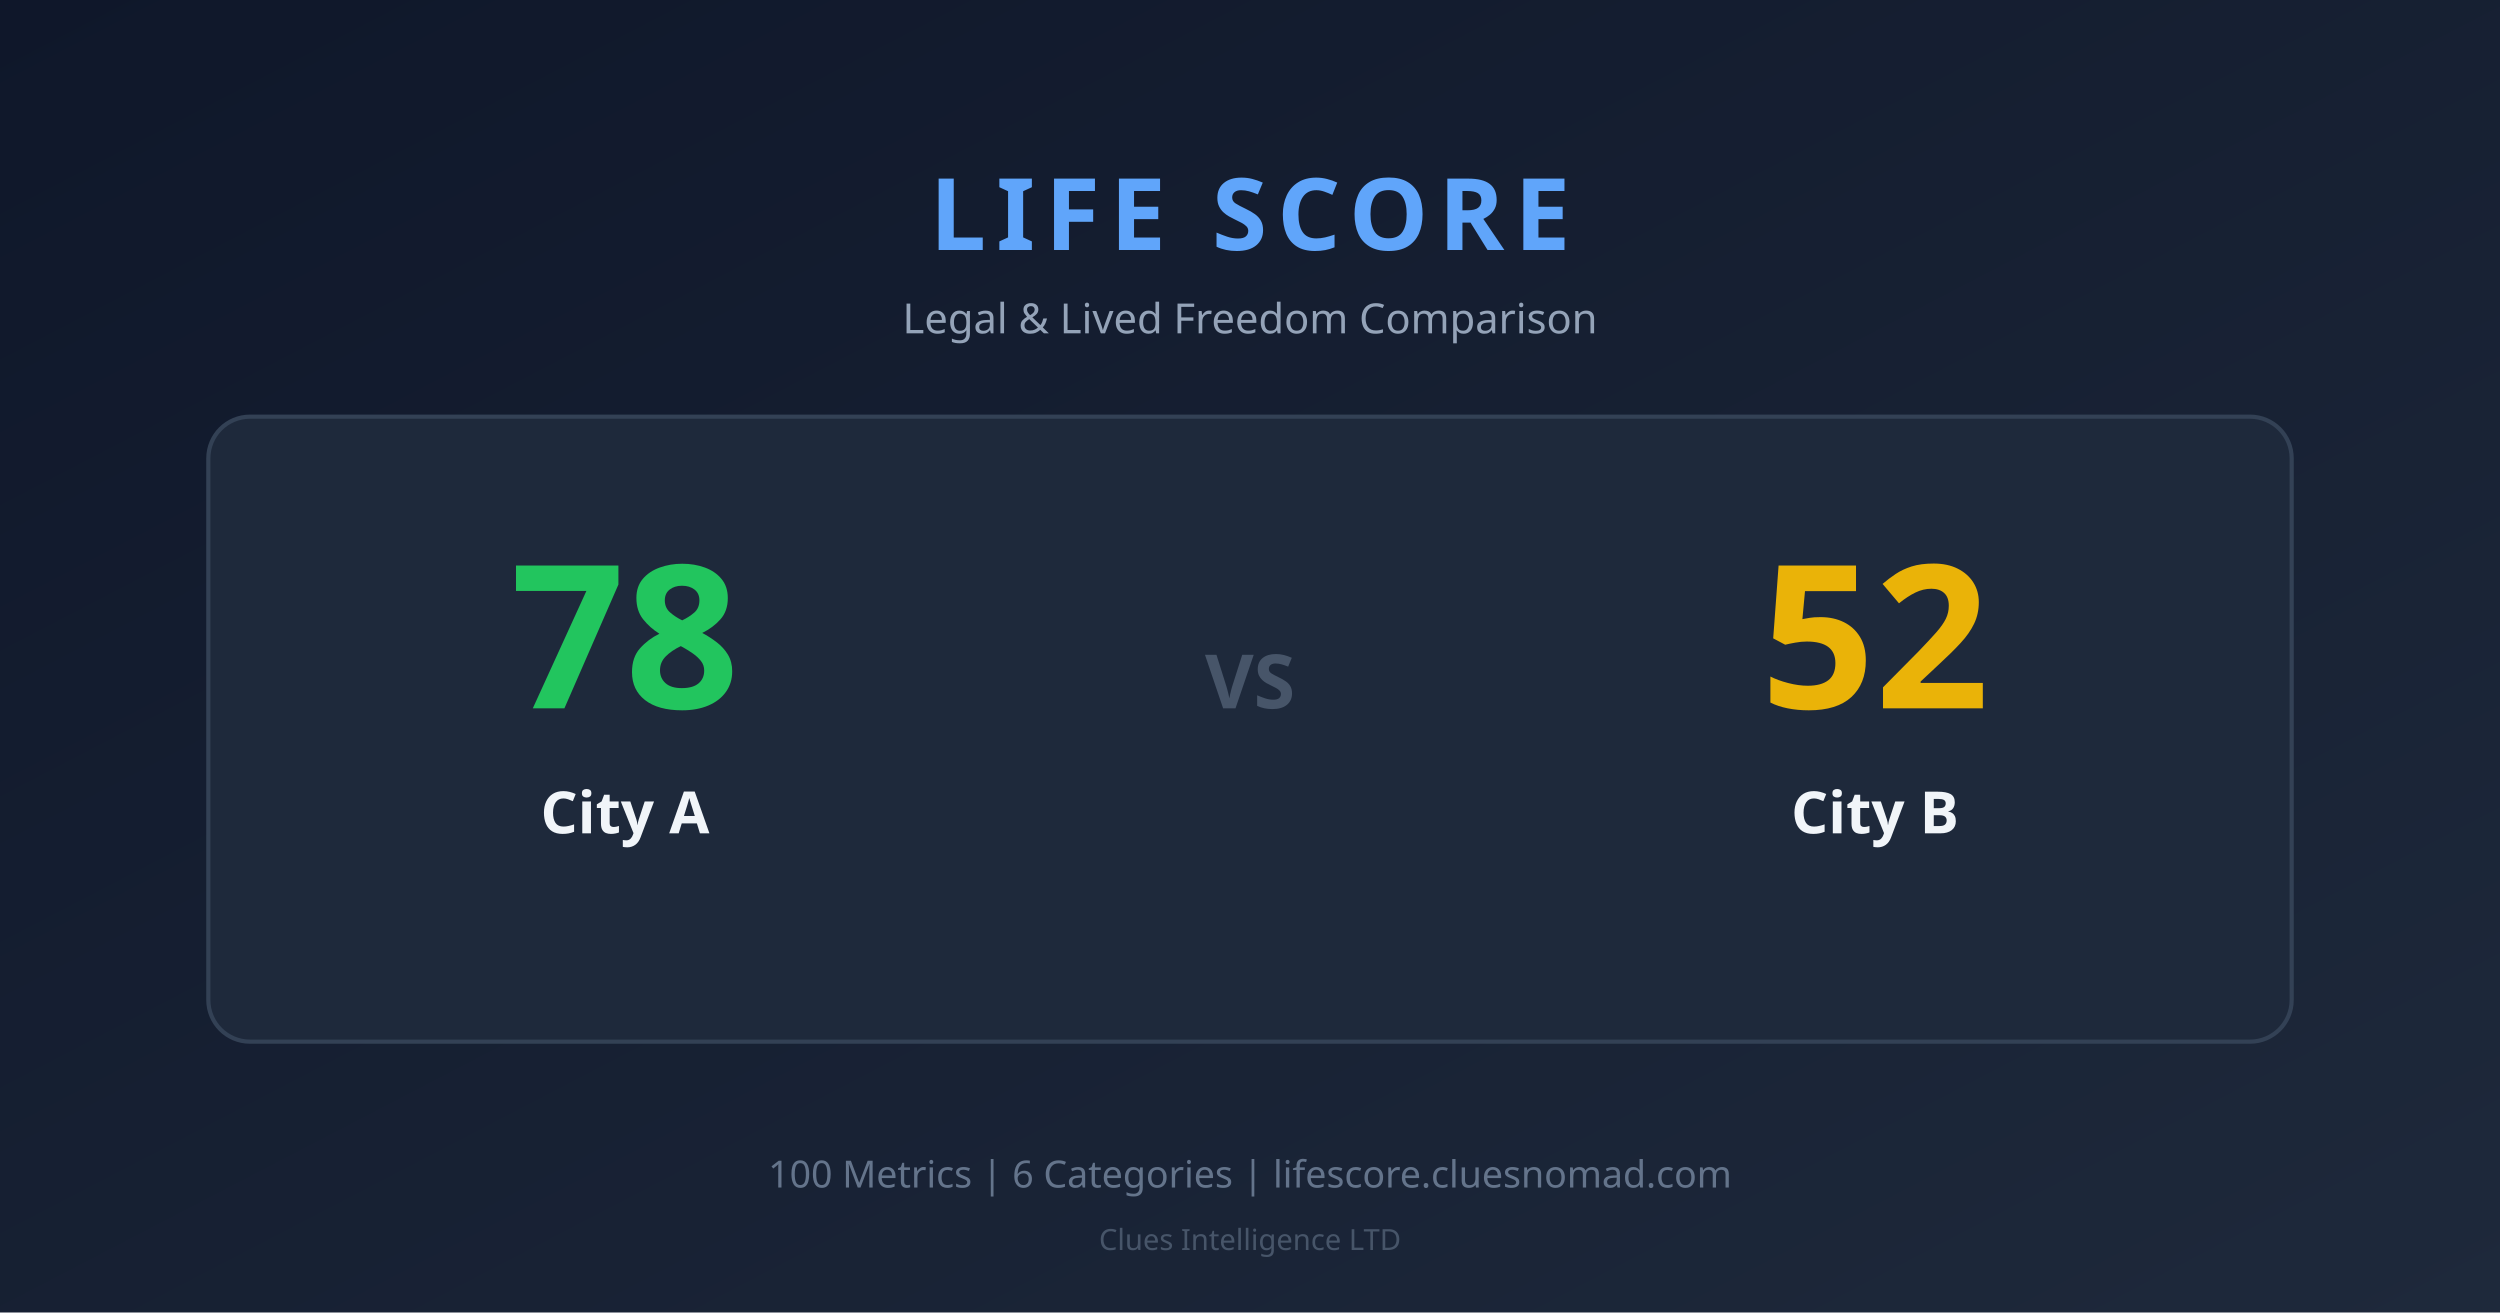
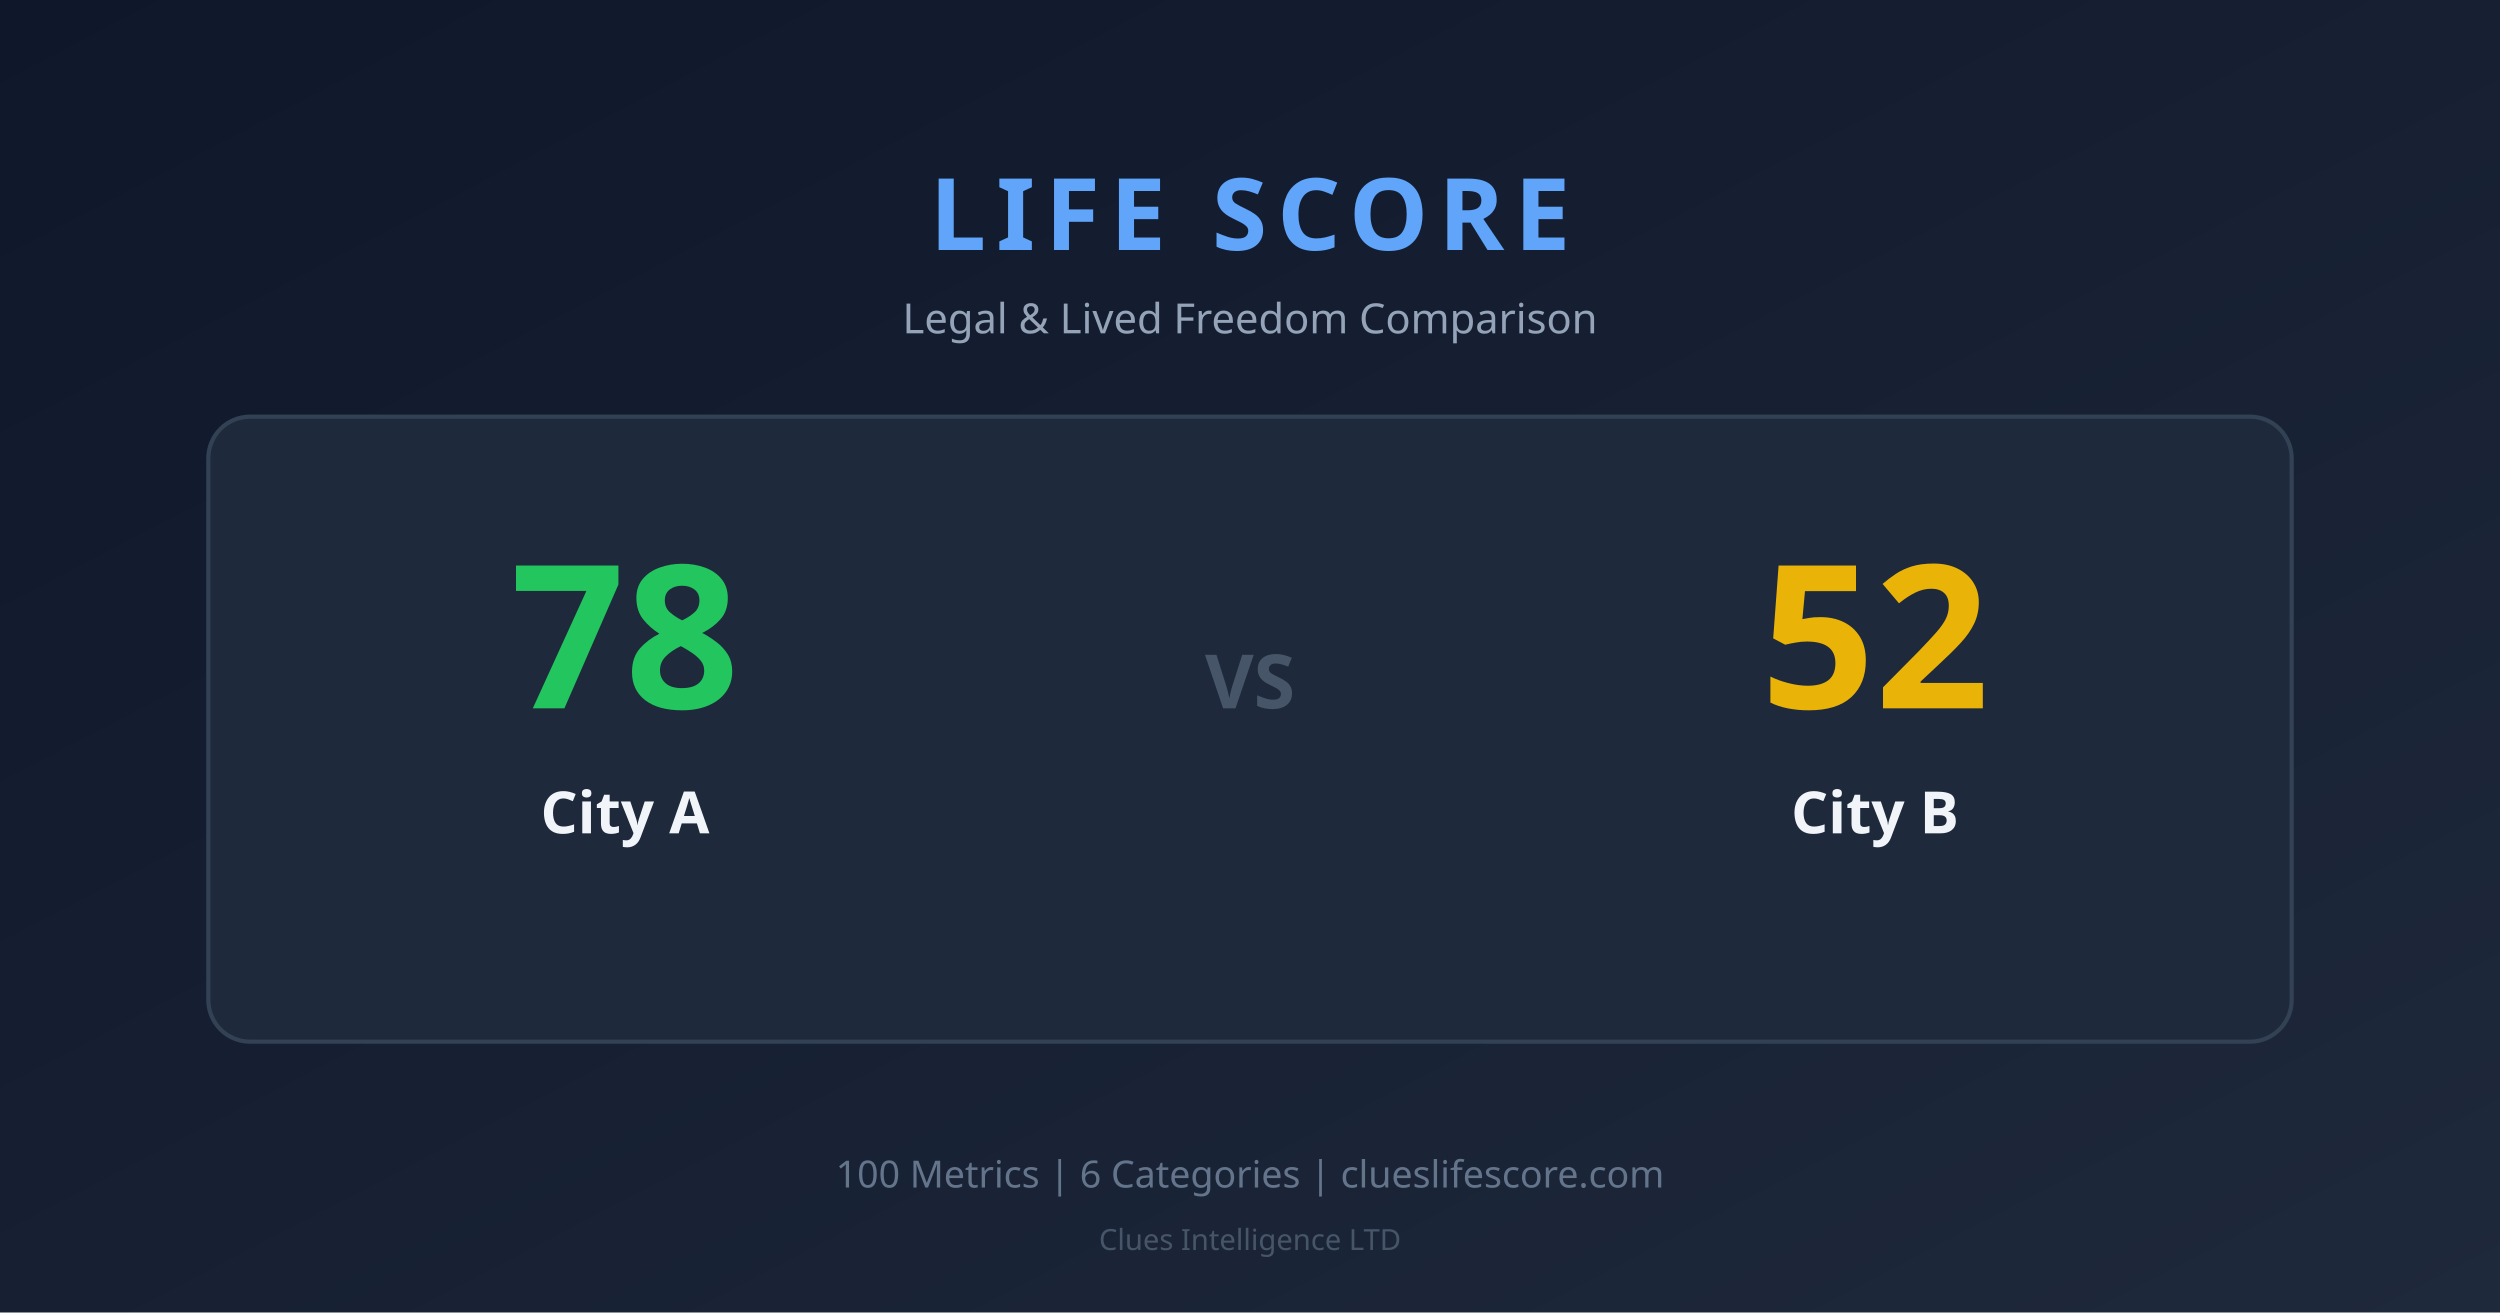
<svg xmlns="http://www.w3.org/2000/svg" width="1200" height="630">
  <defs>
    <linearGradient id="bg" x1="0%" y1="0%" x2="100%" y2="100%">
      <stop offset="0%" style="stop-color:#0f172a" />
      <stop offset="100%" style="stop-color:#1e293b" />
    </linearGradient>
  </defs>
  <rect width="1200" height="630" fill="url(#bg)" />
  <text x="600" y="120" text-anchor="middle" font-family="system-ui, sans-serif" font-size="48" font-weight="700" fill="#60a5fa" letter-spacing="0.1em">LIFE SCORE</text>
  <text x="600" y="160" text-anchor="middle" font-family="system-ui, sans-serif" font-size="20" fill="#94a3b8">Legal &amp; Lived Freedom Comparison</text>
  <rect x="100" y="200" width="1000" height="300" rx="20" fill="#1e293b" stroke="#334155" stroke-width="2" />
  <text x="300" y="340" text-anchor="middle" font-family="system-ui, sans-serif" font-size="96" font-weight="800" fill="#22c55e">78</text>
  <text x="300" y="400" text-anchor="middle" font-family="system-ui, sans-serif" font-size="28" font-weight="600" fill="#f1f5f9">City A</text>
  <text x="600" y="340" text-anchor="middle" font-family="system-ui, sans-serif" font-size="36" font-weight="700" fill="#475569">VS</text>
  <text x="900" y="340" text-anchor="middle" font-family="system-ui, sans-serif" font-size="96" font-weight="800" fill="#eab308">52</text>
  <text x="900" y="400" text-anchor="middle" font-family="system-ui, sans-serif" font-size="28" font-weight="600" fill="#f1f5f9">City B</text>
-   <text x="600" y="570" text-anchor="middle" font-family="system-ui, sans-serif" font-size="18" fill="#64748b">100 Metrics | 6 Categories | lifescore.cluesnomad.com</text>
+   <text x="600" y="570" text-anchor="middle" font-family="system-ui, sans-serif" font-size="18" fill="#64748b">100 Metrics | 6 Categories | clueslifescore.com</text>
  <text x="600" y="600" text-anchor="middle" font-family="system-ui, sans-serif" font-size="14" fill="#475569">Clues Intelligence LTD</text>
</svg>
